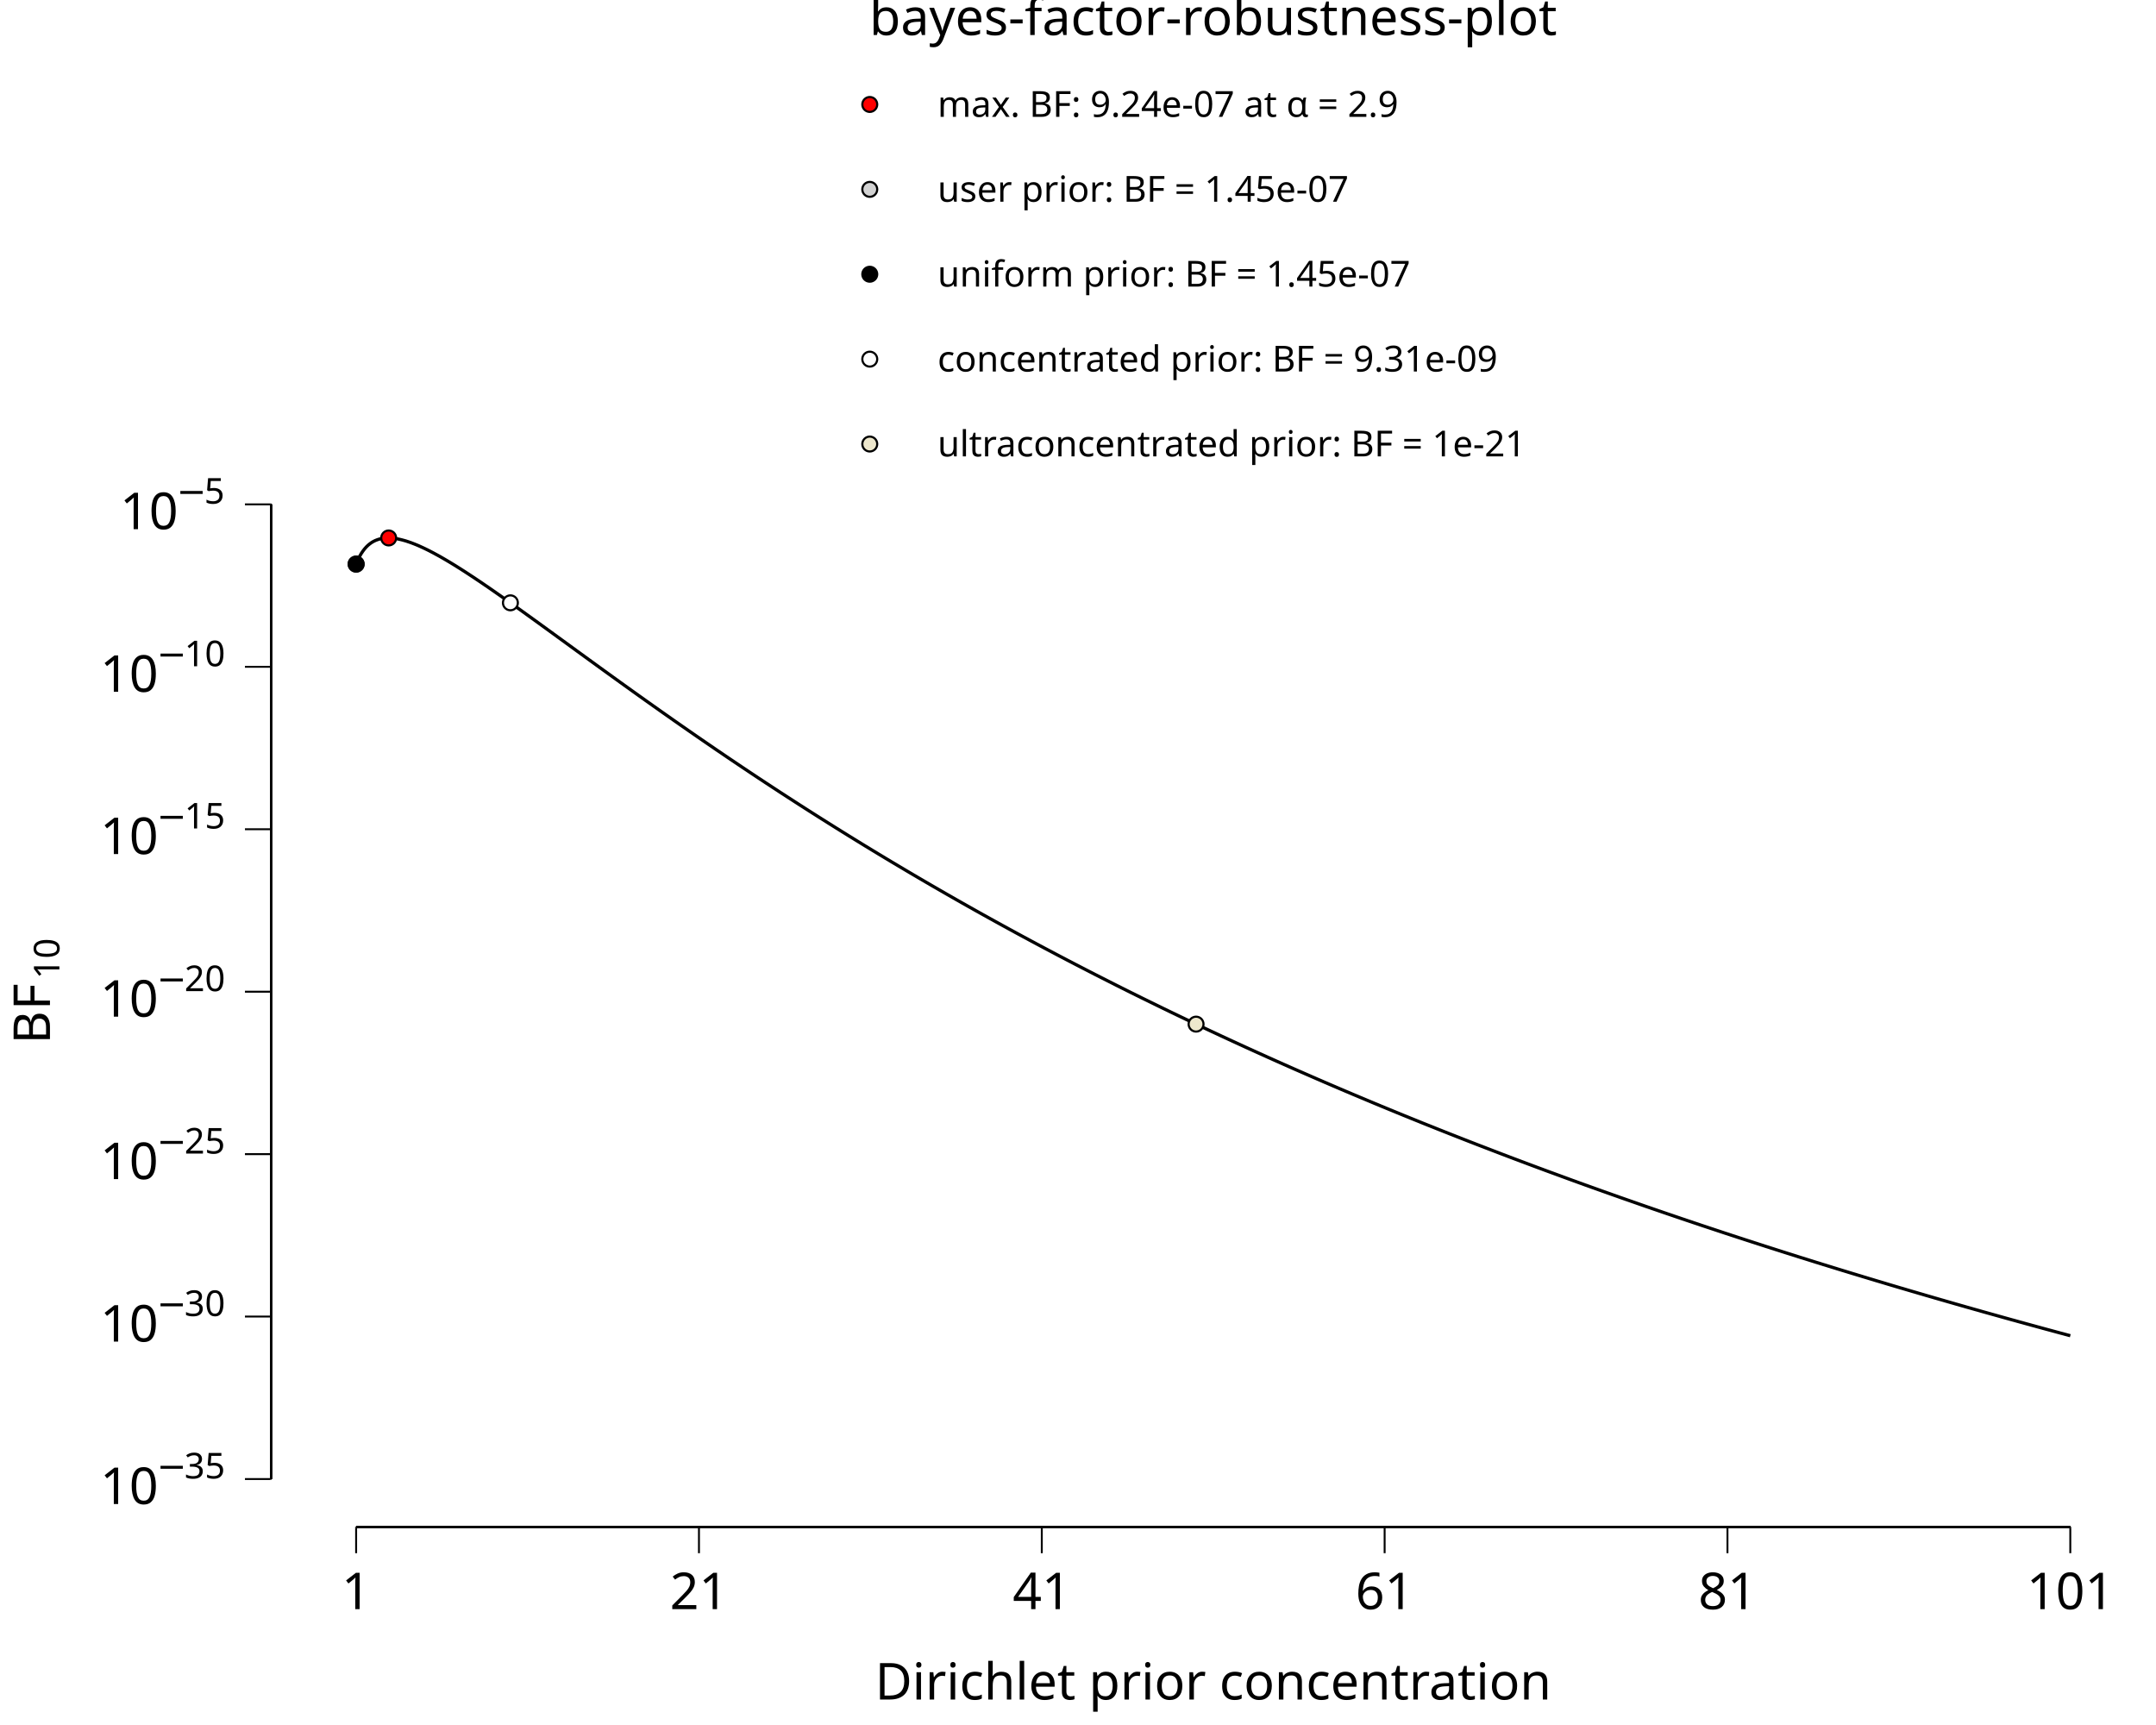
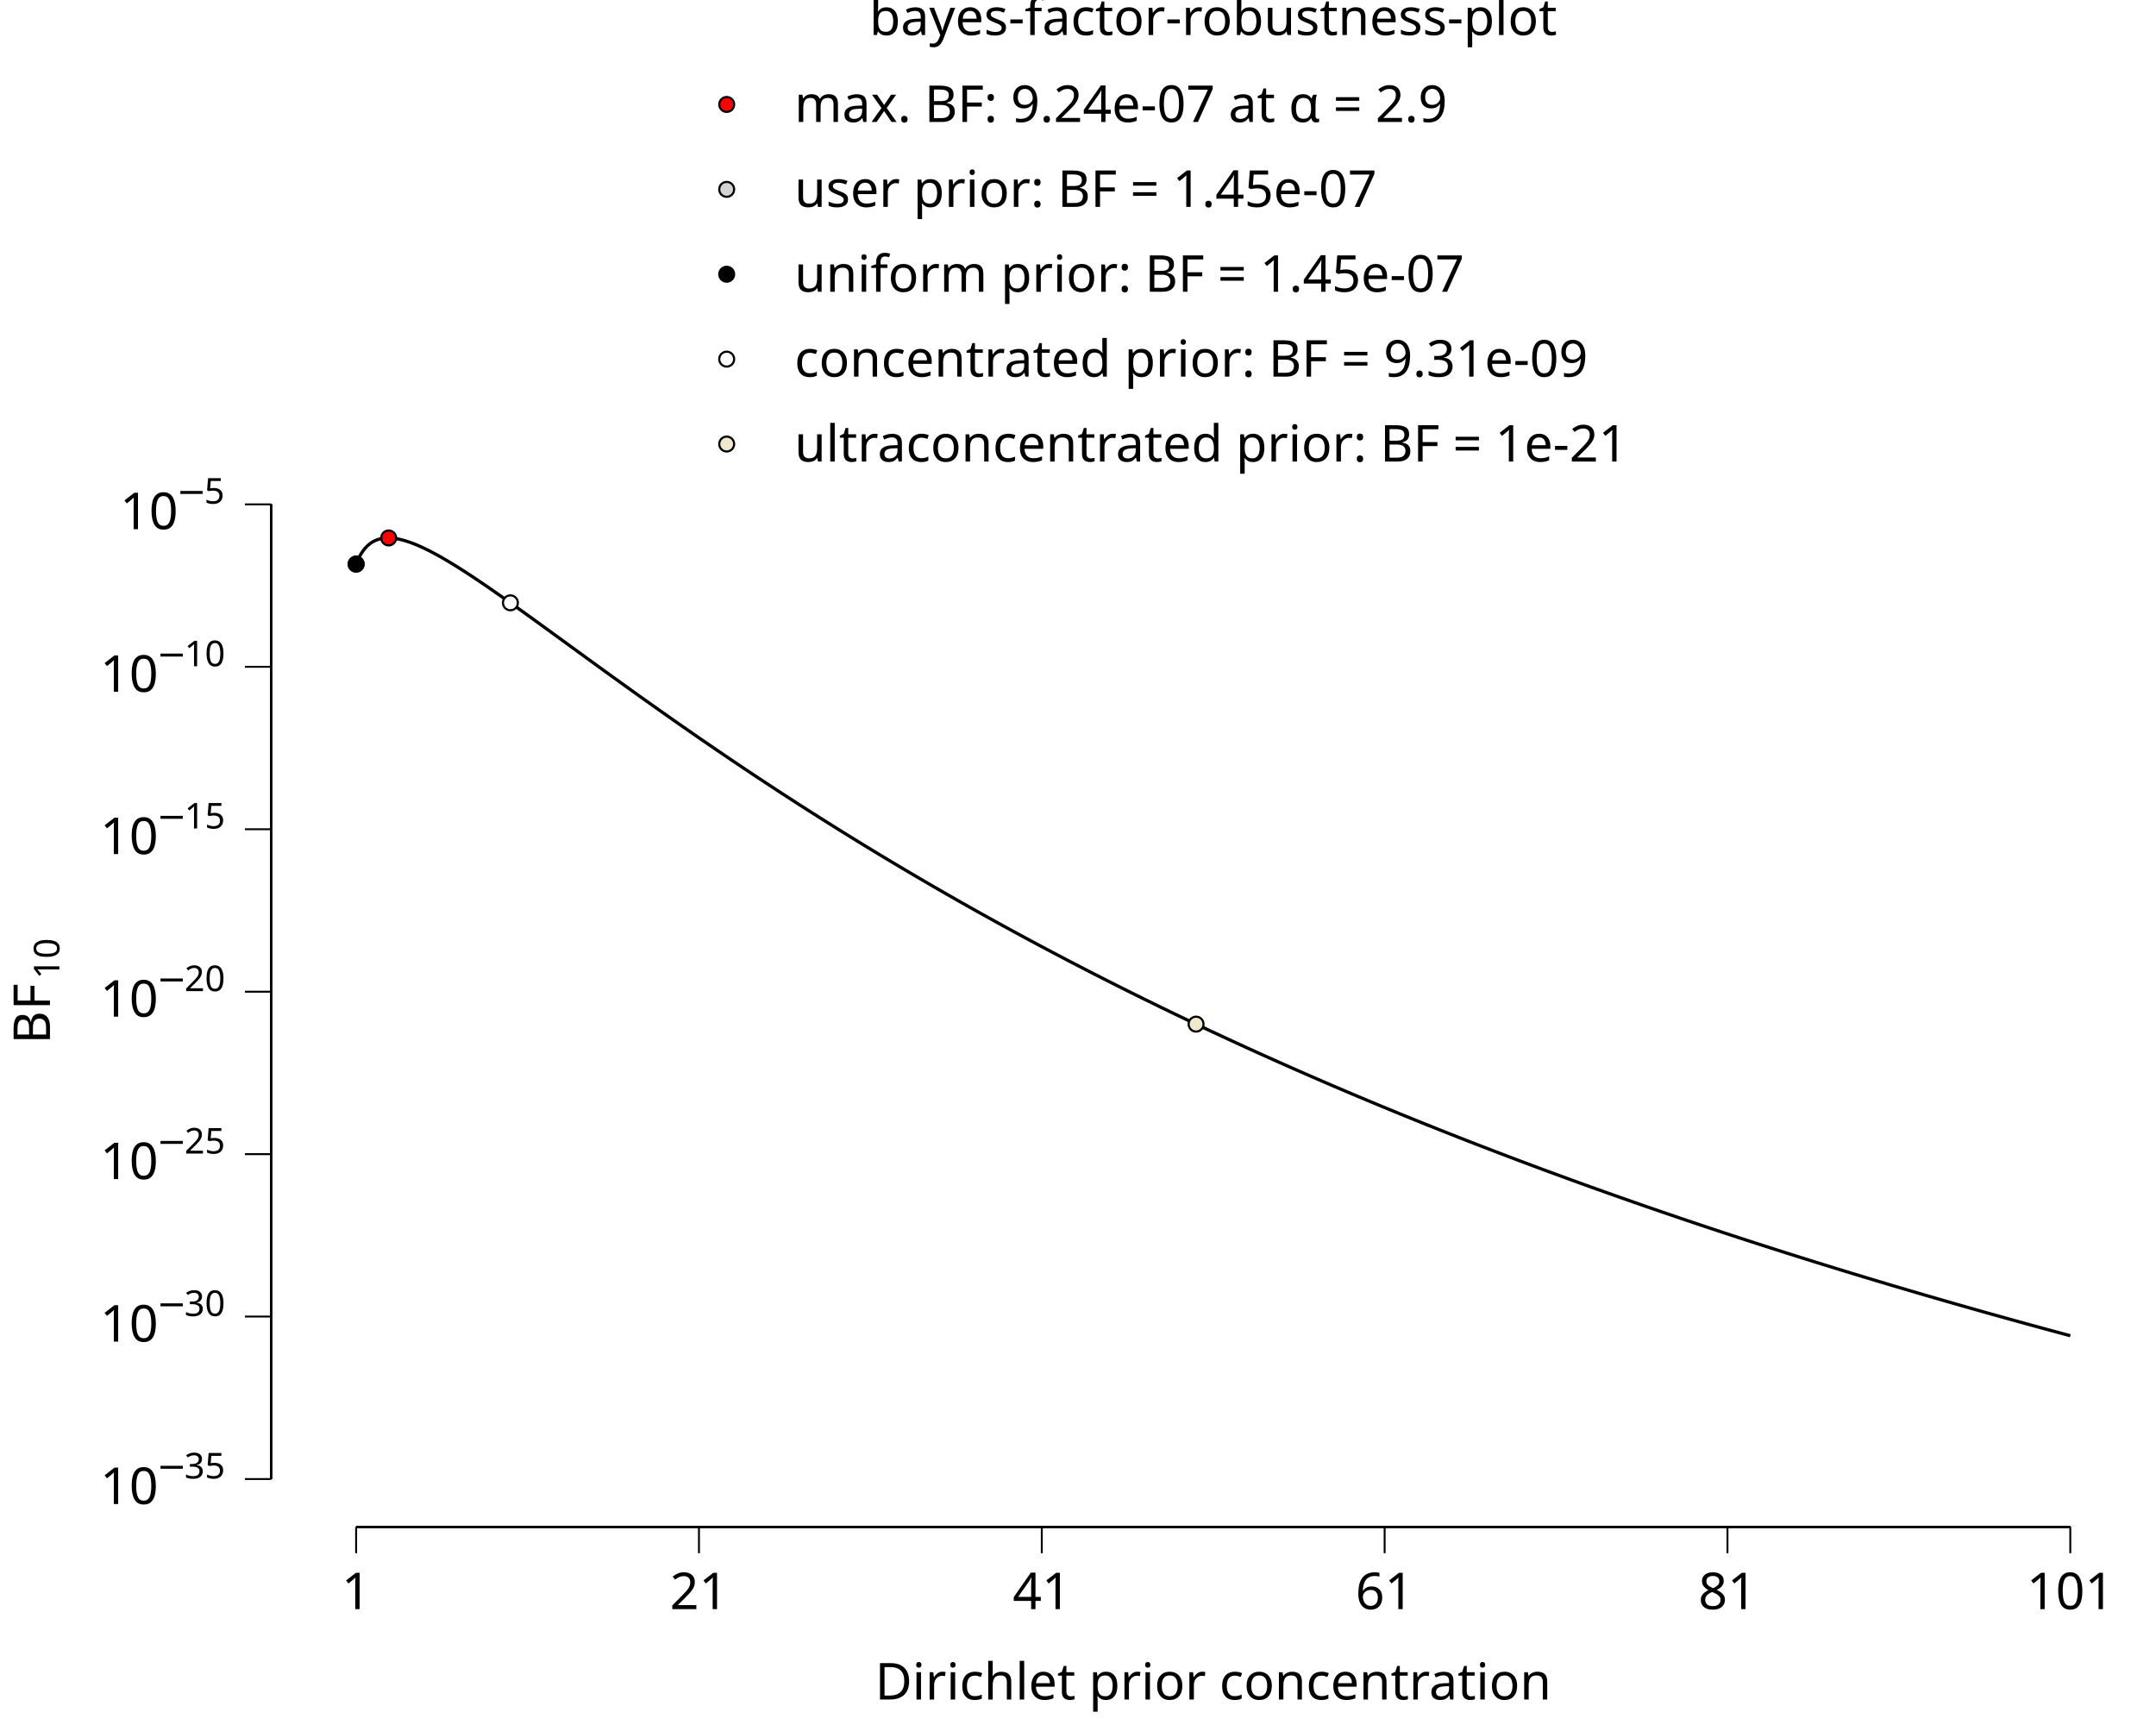
<svg xmlns="http://www.w3.org/2000/svg" class="svglite" data-engine-version="2.0" width="720.00pt" height="576.00pt" viewBox="0 0 720.00 576.00">
  <defs>
    <style type="text/css">
    .svglite line, .svglite polyline, .svglite polygon, .svglite path, .svglite rect, .svglite circle {
      fill: none;
      stroke: #000000;
      stroke-linecap: round;
      stroke-linejoin: round;
      stroke-miterlimit: 10.00;
    }
  </style>
  </defs>
  <rect width="100%" height="100%" style="stroke: none; fill: #FFFFFF;" />
  <defs>
    <clipPath id="cpMC4wMHw3MjAuMDB8MC4wMHw1NzYuMDA=">
      <rect x="0.00" y="0.00" width="720.00" height="576.00" />
    </clipPath>
  </defs>
  <g clip-path="url(#cpMC4wMHw3MjAuMDB8MC4wMHw1NzYuMDA=)">
    <rect x="-0" y="0.00" width="720.00" height="576.00" style="stroke-width: 10.67; stroke: none;" />
  </g>
  <defs>
    <clipPath id="cpOTAuMzB8NzIwLjAwfDE1Mi4xNHw1MTAuMTQ=">
      <rect x="90.30" y="152.14" width="629.70" height="358.00" />
    </clipPath>
  </defs>
  <g clip-path="url(#cpOTAuMzB8NzIwLjAwfDE1Mi4xNHw1MTAuMTQ=)">
    <rect x="90.30" y="152.14" width="629.70" height="358.00" style="stroke-width: 10.67; stroke: none;" />
    <line x1="118.93" y1="114.17" x2="691.38" y2="114.17" style="stroke-width: 0.53; stroke-linecap: butt;" />
    <line x1="118.93" y1="114.17" x2="691.38" y2="114.17" style="stroke-width: 0.53; stroke-linecap: butt;" />
    <line x1="118.93" y1="114.17" x2="691.38" y2="114.17" style="stroke-width: 0.53; stroke-linecap: butt;" />
    <line x1="118.93" y1="114.17" x2="691.38" y2="114.17" style="stroke-width: 0.53; stroke-linecap: butt;" />
    <line x1="118.93" y1="114.17" x2="691.38" y2="114.17" style="stroke-width: 0.53; stroke-linecap: butt;" />
    <polyline points="118.93,188.36 119.50,187.00 120.07,185.83 120.64,184.84 121.22,183.98 121.79,183.24 122.36,182.60 122.93,182.05 123.51,181.58 124.08,181.17 124.65,180.83 125.22,180.54 125.80,180.30 126.37,180.10 126.94,179.94 127.51,179.82 128.09,179.73 128.66,179.67 129.23,179.64 129.80,179.63 130.38,179.65 130.95,179.69 131.52,179.75 132.09,179.83 132.67,179.92 133.24,180.04 133.81,180.17 134.38,180.31 134.96,180.47 135.53,180.63 136.10,180.82 136.67,181.01 137.25,181.21 137.82,181.43 138.39,181.65 138.96,181.88 139.54,182.12 140.11,182.37 140.68,182.63 141.25,182.89 141.82,183.16 142.40,183.44 142.97,183.72 143.54,184.01 144.11,184.31 144.69,184.61 145.26,184.92 145.83,185.23 146.40,185.54 146.98,185.86 147.55,186.19 148.12,186.52 148.69,186.85 149.27,187.19 149.84,187.53 150.41,187.87 150.98,188.22 151.56,188.57 152.13,188.92 152.70,189.28 153.27,189.64 153.85,190.00 154.42,190.37 154.99,190.73 155.56,191.10 156.14,191.48 156.71,191.85 157.28,192.23 157.85,192.60 158.43,192.98 159.00,193.37 159.57,193.75 160.14,194.13 160.72,194.52 161.29,194.91 161.86,195.30 162.43,195.69 163.01,196.08 163.58,196.48 164.15,196.87 164.72,197.27 165.30,197.67 165.87,198.07 166.44,198.47 167.01,198.87 167.59,199.27 168.16,199.67 168.73,200.08 169.30,200.48 169.88,200.89 170.45,201.29 171.02,201.70 171.59,202.11 172.16,202.51 172.74,202.92 173.31,203.33 173.88,203.74 174.45,204.15 175.03,204.56 175.60,204.98 176.17,205.39 176.74,205.80 177.32,206.21 177.89,206.63 178.46,207.04 179.03,207.45 179.61,207.87 180.18,208.28 180.75,208.70 181.32,209.11 181.90,209.53 182.47,209.94 183.04,210.36 183.61,210.77 184.19,211.19 184.76,211.61 185.33,212.02 185.90,212.44 186.48,212.86 187.05,213.27 187.62,213.69 188.19,214.10 188.77,214.52 189.34,214.94 189.91,215.35 190.48,215.77 191.06,216.19 191.63,216.60 192.20,217.02 192.77,217.44 193.35,217.85 193.92,218.27 194.49,218.68 195.06,219.10 195.64,219.52 196.21,219.93 196.78,220.35 197.35,220.76 197.93,221.18 198.50,221.59 199.07,222.01 199.64,222.42 200.21,222.84 200.79,223.25 201.36,223.67 201.93,224.08 202.50,224.49 203.08,224.91 203.65,225.32 204.22,225.73 204.79,226.15 205.37,226.56 205.94,226.97 206.51,227.38 207.08,227.80 207.66,228.21 208.23,228.62 208.80,229.03 209.37,229.44 209.95,229.85 210.52,230.26 211.09,230.67 211.66,231.08 212.24,231.49 212.81,231.90 213.38,232.31 213.95,232.71 214.53,233.12 215.10,233.53 215.67,233.94 216.24,234.34 216.82,234.75 217.39,235.15 217.96,235.56 218.53,235.96 219.11,236.37 219.68,236.77 220.25,237.18 220.82,237.58 221.40,237.99 221.97,238.39 222.54,238.79 223.11,239.19 223.69,239.59 224.26,240.00 224.83,240.40 225.40,240.80 225.98,241.20 226.55,241.60 227.12,242.00 227.69,242.40 228.26,242.79 228.84,243.19 229.41,243.59 229.98,243.99 230.55,244.38 231.13,244.78 231.70,245.18 232.27,245.57 232.84,245.97 233.42,246.36 233.99,246.76 234.56,247.15 235.13,247.54 235.71,247.94 236.28,248.33 236.85,248.72 237.42,249.11 238.00,249.50 238.57,249.90 239.14,250.29 239.71,250.68 240.29,251.06 240.86,251.45 241.43,251.84 242.00,252.23 242.58,252.62 243.15,253.01 243.72,253.39 244.29,253.78 244.87,254.16 245.44,254.55 246.01,254.93 246.58,255.32 247.16,255.70 247.73,256.09 248.30,256.47 248.87,256.85 249.45,257.23 250.02,257.62 250.59,258.00 251.16,258.38 251.74,258.76 252.31,259.14 252.88,259.52 253.45,259.90 254.03,260.27 254.60,260.65 255.17,261.03 255.74,261.41 256.32,261.78 256.89,262.16 257.46,262.53 258.03,262.91 258.60,263.28 259.18,263.66 259.75,264.03 260.32,264.41 260.89,264.78 261.47,265.15 262.04,265.52 262.61,265.89 263.18,266.26 263.76,266.63 264.33,267.00 264.90,267.37 265.47,267.74 266.05,268.11 266.62,268.48 267.19,268.85 267.76,269.21 268.34,269.58 268.91,269.95 269.48,270.31 270.05,270.68 270.63,271.04 271.20,271.41 271.77,271.77 272.34,272.13 272.92,272.50 273.49,272.86 274.06,273.22 274.63,273.58 275.21,273.94 275.78,274.30 276.35,274.66 276.92,275.02 277.50,275.38 278.07,275.74 278.64,276.10 279.21,276.46 279.79,276.81 280.36,277.17 280.93,277.53 281.50,277.88 282.08,278.24 282.65,278.59 283.22,278.95 283.79,279.30 284.37,279.65 284.94,280.01 285.51,280.36 286.08,280.71 286.65,281.06 287.23,281.41 287.80,281.77 288.37,282.12 288.94,282.47 289.52,282.81 290.09,283.16 290.66,283.51 291.23,283.86 291.81,284.21 292.38,284.55 292.95,284.90 293.52,285.25 294.10,285.59 294.67,285.94 295.24,286.28 295.81,286.63 296.39,286.97 296.96,287.31 297.53,287.66 298.10,288.00 298.68,288.34 299.25,288.68 299.82,289.02 300.39,289.36 300.97,289.70 301.54,290.04 302.11,290.38 302.68,290.72 303.26,291.06 303.83,291.40 304.40,291.73 304.97,292.07 305.55,292.41 306.12,292.74 306.69,293.08 307.26,293.41 307.84,293.75 308.41,294.08 308.98,294.42 309.55,294.75 310.13,295.08 310.70,295.42 311.27,295.75 311.84,296.08 312.42,296.41 312.99,296.74 313.56,297.07 314.13,297.40 314.71,297.73 315.28,298.06 315.85,298.39 316.42,298.72 316.99,299.04 317.57,299.37 318.14,299.70 318.71,300.02 319.28,300.35 319.86,300.68 320.43,301.00 321.00,301.33 321.57,301.65 322.15,301.97 322.72,302.30 323.29,302.62 323.86,302.94 324.44,303.26 325.01,303.59 325.58,303.91 326.15,304.23 326.73,304.55 327.30,304.87 327.87,305.19 328.44,305.51 329.02,305.82 329.59,306.14 330.16,306.46 330.73,306.78 331.31,307.09 331.88,307.41 332.45,307.73 333.02,308.04 333.60,308.36 334.17,308.67 334.74,308.99 335.31,309.30 335.89,309.61 336.46,309.93 337.03,310.24 337.60,310.55 338.18,310.86 338.75,311.18 339.32,311.49 339.89,311.80 340.47,312.11 341.04,312.42 341.61,312.73 342.18,313.03 342.76,313.34 343.33,313.65 343.90,313.96 344.47,314.27 345.04,314.57 345.62,314.88 346.19,315.19 346.76,315.49 347.33,315.80 347.91,316.10 348.48,316.41 349.05,316.71 349.62,317.01 350.20,317.32 350.77,317.62 351.34,317.92 351.91,318.22 352.49,318.53 353.06,318.83 353.63,319.13 354.20,319.43 354.78,319.73 355.35,320.03 355.92,320.33 356.49,320.63 357.07,320.93 357.64,321.22 358.21,321.52 358.78,321.82 359.36,322.12 359.93,322.41 360.50,322.71 361.07,323.00 361.65,323.30 362.22,323.59 362.79,323.89 363.36,324.18 363.94,324.48 364.51,324.77 365.08,325.06 365.65,325.36 366.23,325.65 366.80,325.94 367.37,326.23 367.94,326.52 368.52,326.81 369.09,327.10 369.66,327.39 370.23,327.68 370.81,327.97 371.38,328.26 371.95,328.55 372.52,328.84 373.09,329.13 373.67,329.41 374.24,329.70 374.81,329.99 375.38,330.27 375.96,330.56 376.53,330.85 377.10,331.13 377.67,331.42 378.25,331.70 378.82,331.98 379.39,332.27 379.96,332.55 380.54,332.83 381.11,333.12 381.68,333.40 382.25,333.68 382.83,333.96 383.40,334.24 383.97,334.52 384.54,334.80 385.12,335.08 385.69,335.36 386.26,335.64 386.83,335.92 387.41,336.20 387.98,336.48 388.55,336.76 389.12,337.03 389.70,337.31 390.27,337.59 390.84,337.87 391.41,338.14 391.99,338.42 392.56,338.69 393.13,338.97 393.70,339.24 394.28,339.52 394.85,339.79 395.42,340.06 395.99,340.34 396.57,340.61 397.14,340.88 397.71,341.16 398.28,341.43 398.86,341.70 399.43,341.97 400.00,342.24 400.57,342.51 401.15,342.78 401.72,343.05 402.29,343.32 402.86,343.59 403.43,343.86 404.01,344.13 404.58,344.40 405.15,344.66 405.72,344.93 406.30,345.20 406.87,345.46 407.44,345.73 408.01,346.00 408.59,346.26 409.16,346.53 409.73,346.79 410.30,347.06 410.88,347.32 411.45,347.59 412.02,347.85 412.59,348.11 413.17,348.38 413.74,348.64 414.31,348.90 414.88,349.16 415.46,349.43 416.03,349.69 416.60,349.95 417.17,350.21 417.75,350.47 418.32,350.73 418.89,350.99 419.46,351.25 420.04,351.51 420.61,351.77 421.18,352.02 421.75,352.28 422.33,352.54 422.90,352.80 423.47,353.06 424.04,353.31 424.62,353.57 425.19,353.83 425.76,354.08 426.33,354.34 426.91,354.59 427.48,354.85 428.05,355.10 428.62,355.36 429.20,355.61 429.77,355.86 430.34,356.12 430.91,356.37 431.48,356.62 432.06,356.88 432.63,357.13 433.20,357.38 433.77,357.63 434.35,357.88 434.92,358.13 435.49,358.38 436.06,358.63 436.64,358.88 437.21,359.13 437.78,359.38 438.35,359.63 438.93,359.88 439.50,360.13 440.07,360.38 440.64,360.62 441.22,360.87 441.79,361.12 442.36,361.37 442.93,361.61 443.51,361.86 444.08,362.11 444.65,362.35 445.22,362.60 445.80,362.84 446.37,363.09 446.94,363.33 447.51,363.58 448.09,363.82 448.66,364.06 449.23,364.31 449.80,364.55 450.38,364.79 450.95,365.03 451.52,365.28 452.09,365.52 452.67,365.76 453.24,366.00 453.81,366.24 454.38,366.48 454.96,366.72 455.53,366.96 456.10,367.20 456.67,367.44 457.25,367.68 457.82,367.92 458.39,368.16 458.96,368.40 459.54,368.64 460.11,368.87 460.68,369.11 461.25,369.35 461.82,369.58 462.40,369.82 462.97,370.06 463.54,370.29 464.11,370.53 464.69,370.76 465.26,371.00 465.83,371.23 466.40,371.47 466.98,371.70 467.55,371.94 468.12,372.17 468.69,372.41 469.27,372.64 469.84,372.87 470.41,373.10 470.98,373.34 471.56,373.57 472.13,373.80 472.70,374.03 473.27,374.26 473.85,374.49 474.42,374.73 474.99,374.96 475.56,375.19 476.14,375.42 476.71,375.65 477.28,375.87 477.85,376.10 478.43,376.33 479.00,376.56 479.57,376.79 480.14,377.02 480.72,377.25 481.29,377.47 481.86,377.70 482.43,377.93 483.01,378.15 483.58,378.38 484.15,378.61 484.72,378.83 485.30,379.06 485.87,379.28 486.44,379.51 487.01,379.73 487.59,379.96 488.16,380.18 488.73,380.41 489.30,380.63 489.87,380.85 490.45,381.08 491.02,381.30 491.59,381.52 492.16,381.74 492.74,381.97 493.31,382.19 493.88,382.41 494.45,382.63 495.03,382.85 495.60,383.07 496.17,383.29 496.74,383.51 497.32,383.73 497.89,383.95 498.46,384.17 499.03,384.39 499.61,384.61 500.18,384.83 500.75,385.05 501.32,385.27 501.90,385.49 502.47,385.70 503.04,385.92 503.61,386.14 504.19,386.36 504.76,386.57 505.33,386.79 505.90,387.01 506.48,387.22 507.05,387.44 507.62,387.65 508.19,387.87 508.77,388.08 509.34,388.30 509.91,388.51 510.48,388.73 511.06,388.94 511.63,389.16 512.20,389.37 512.77,389.58 513.35,389.80 513.92,390.01 514.49,390.22 515.06,390.43 515.64,390.65 516.21,390.86 516.78,391.07 517.35,391.28 517.92,391.49 518.50,391.70 519.07,391.91 519.64,392.12 520.21,392.33 520.79,392.54 521.36,392.75 521.93,392.96 522.50,393.17 523.08,393.38 523.65,393.59 524.22,393.80 524.79,394.01 525.37,394.22 525.94,394.42 526.51,394.63 527.08,394.84 527.66,395.05 528.23,395.25 528.80,395.46 529.37,395.67 529.95,395.87 530.52,396.08 531.09,396.28 531.66,396.49 532.24,396.69 532.81,396.90 533.38,397.10 533.95,397.31 534.53,397.51 535.10,397.72 535.67,397.92 536.24,398.12 536.82,398.33 537.39,398.53 537.96,398.73 538.53,398.94 539.11,399.14 539.68,399.34 540.25,399.54 540.82,399.75 541.40,399.95 541.97,400.15 542.54,400.35 543.11,400.55 543.69,400.75 544.26,400.95 544.83,401.15 545.40,401.35 545.98,401.55 546.55,401.75 547.12,401.95 547.69,402.15 548.26,402.35 548.84,402.55 549.41,402.75 549.98,402.95 550.55,403.14 551.13,403.34 551.70,403.54 552.27,403.74 552.84,403.93 553.42,404.13 553.99,404.33 554.56,404.52 555.13,404.72 555.71,404.92 556.28,405.11 556.85,405.31 557.42,405.50 558.00,405.70 558.57,405.89 559.14,406.09 559.71,406.28 560.29,406.48 560.86,406.67 561.43,406.87 562.00,407.06 562.58,407.25 563.15,407.45 563.72,407.64 564.29,407.83 564.87,408.02 565.44,408.22 566.01,408.41 566.58,408.60 567.16,408.79 567.73,408.99 568.30,409.18 568.87,409.37 569.45,409.56 570.02,409.75 570.59,409.94 571.16,410.13 571.74,410.32 572.31,410.51 572.88,410.70 573.45,410.89 574.03,411.08 574.60,411.27 575.17,411.46 575.74,411.65 576.31,411.84 576.89,412.02 577.46,412.21 578.03,412.40 578.60,412.59 579.18,412.77 579.75,412.96 580.32,413.15 580.89,413.34 581.47,413.52 582.04,413.71 582.61,413.90 583.18,414.08 583.76,414.27 584.33,414.45 584.90,414.64 585.47,414.82 586.05,415.01 586.62,415.19 587.19,415.38 587.76,415.56 588.34,415.75 588.91,415.93 589.48,416.12 590.05,416.30 590.63,416.48 591.20,416.67 591.77,416.85 592.34,417.03 592.92,417.22 593.49,417.40 594.06,417.58 594.63,417.76 595.21,417.95 595.78,418.13 596.35,418.31 596.92,418.49 597.50,418.67 598.07,418.85 598.64,419.03 599.21,419.21 599.79,419.39 600.36,419.58 600.93,419.76 601.50,419.94 602.08,420.11 602.65,420.29 603.22,420.47 603.79,420.65 604.36,420.83 604.94,421.01 605.51,421.19 606.08,421.37 606.65,421.55 607.23,421.72 607.80,421.90 608.37,422.08 608.94,422.26 609.52,422.43 610.09,422.61 610.66,422.79 611.23,422.96 611.81,423.14 612.38,423.32 612.95,423.49 613.52,423.67 614.10,423.85 614.67,424.02 615.24,424.20 615.81,424.37 616.39,424.55 616.96,424.72 617.53,424.90 618.10,425.07 618.68,425.25 619.25,425.42 619.82,425.59 620.39,425.77 620.97,425.94 621.54,426.11 622.11,426.29 622.68,426.46 623.26,426.63 623.83,426.81 624.40,426.98 624.97,427.15 625.55,427.32 626.12,427.50 626.69,427.67 627.26,427.84 627.84,428.01 628.41,428.18 628.98,428.35 629.55,428.52 630.13,428.70 630.70,428.87 631.27,429.04 631.84,429.21 632.42,429.38 632.99,429.55 633.56,429.72 634.13,429.89 634.70,430.06 635.28,430.22 635.85,430.39 636.42,430.56 636.99,430.73 637.57,430.90 638.14,431.07 638.71,431.24 639.28,431.40 639.86,431.57 640.43,431.74 641.00,431.91 641.57,432.07 642.15,432.24 642.72,432.41 643.29,432.58 643.86,432.74 644.44,432.91 645.01,433.07 645.58,433.24 646.15,433.41 646.73,433.57 647.30,433.74 647.87,433.90 648.44,434.07 649.02,434.23 649.59,434.40 650.16,434.56 650.73,434.73 651.31,434.89 651.88,435.06 652.45,435.22 653.02,435.39 653.60,435.55 654.17,435.71 654.74,435.88 655.31,436.04 655.89,436.20 656.46,436.37 657.03,436.53 657.60,436.69 658.18,436.85 658.75,437.02 659.32,437.18 659.89,437.34 660.47,437.50 661.04,437.66 661.61,437.83 662.18,437.99 662.75,438.15 663.33,438.31 663.90,438.47 664.47,438.63 665.04,438.79 665.62,438.95 666.19,439.11 666.76,439.27 667.33,439.43 667.91,439.59 668.48,439.75 669.05,439.91 669.62,440.07 670.20,440.23 670.77,440.39 671.34,440.55 671.91,440.71 672.49,440.86 673.06,441.02 673.63,441.18 674.20,441.34 674.78,441.50 675.35,441.65 675.92,441.81 676.49,441.97 677.07,442.13 677.64,442.28 678.21,442.44 678.78,442.60 679.36,442.75 679.93,442.91 680.50,443.07 681.07,443.22 681.65,443.38 682.22,443.54 682.79,443.69 683.36,443.85 683.94,444.00 684.51,444.16 685.08,444.31 685.65,444.47 686.23,444.62 686.80,444.78 687.37,444.93 687.94,445.09 688.52,445.24 689.09,445.39 689.66,445.55 690.23,445.70 690.81,445.86 691.38,446.01 " style="stroke-width: 1.07; stroke-linecap: butt;" />
    <circle cx="129.80" cy="179.63" r="2.49" style="stroke-width: 0.71; fill: #FF0000;" />
    <circle cx="118.93" cy="188.36" r="2.49" style="stroke-width: 0.71; fill: #D3D3D3;" />
    <circle cx="118.93" cy="188.36" r="2.49" style="stroke-width: 0.71; fill: #000000;" />
    <circle cx="170.45" cy="201.29" r="2.49" style="stroke-width: 0.71; fill: #FFFFFF;" />
    <circle cx="399.43" cy="341.97" r="2.49" style="stroke-width: 0.71; fill: #EEE8CD;" />
    <line x1="90.30" y1="493.87" x2="90.30" y2="168.41" style="stroke-width: 1.07; stroke-linecap: butt;" />
    <line x1="90.30" y1="493.87" x2="90.30" y2="168.41" style="stroke-width: 1.07; stroke-linecap: butt;" />
    <line x1="90.30" y1="493.87" x2="90.30" y2="168.41" style="stroke-width: 1.07; stroke-linecap: butt;" />
    <line x1="90.30" y1="493.87" x2="90.30" y2="168.41" style="stroke-width: 1.07; stroke-linecap: butt;" />
    <line x1="90.30" y1="493.87" x2="90.30" y2="168.41" style="stroke-width: 1.07; stroke-linecap: butt;" />
    <line x1="118.93" y1="510.14" x2="691.38" y2="510.14" style="stroke-width: 1.07; stroke-linecap: butt;" />
    <line x1="118.93" y1="510.14" x2="691.38" y2="510.14" style="stroke-width: 1.07; stroke-linecap: butt;" />
    <line x1="118.93" y1="510.14" x2="691.38" y2="510.14" style="stroke-width: 1.07; stroke-linecap: butt;" />
    <line x1="118.93" y1="510.14" x2="691.38" y2="510.14" style="stroke-width: 1.07; stroke-linecap: butt;" />
    <line x1="118.93" y1="510.14" x2="691.38" y2="510.14" style="stroke-width: 1.07; stroke-linecap: butt;" />
    <line x1="118.61" y1="510.14" x2="691.70" y2="510.14" style="stroke-width: 0.64; stroke-linecap: butt;" />
    <line x1="90.30" y1="494.19" x2="90.30" y2="168.09" style="stroke-width: 0.64; stroke-linecap: butt;" />
    <rect x="90.30" y="152.14" width="629.70" height="358.00" style="stroke-width: 0.00; stroke: none;" />
  </g>
  <g clip-path="url(#cpMC4wMHw3MjAuMDB8MC4wMHw1NzYuMDA=)">
    <polyline points="90.30,510.14 90.30,152.14 " style="stroke-width: 0.00; stroke: none; stroke-linecap: butt;" />
    <text x="33.43" y="502.21" style="font-size: 17.00px; font-family: sans;" textLength="18.91px" lengthAdjust="spacingAndGlyphs">10</text>
    <text x="52.34" y="493.67" style="font-size: 11.90px; font-family: sans;" textLength="9.25px" lengthAdjust="spacingAndGlyphs">−</text>
    <text x="61.59" y="493.67" style="font-size: 11.90px; font-family: sans;" textLength="13.24px" lengthAdjust="spacingAndGlyphs">35</text>
    <text x="33.43" y="447.97" style="font-size: 17.00px; font-family: sans;" textLength="18.91px" lengthAdjust="spacingAndGlyphs">10</text>
    <text x="52.34" y="439.43" style="font-size: 11.90px; font-family: sans;" textLength="9.25px" lengthAdjust="spacingAndGlyphs">−</text>
    <text x="61.59" y="439.43" style="font-size: 11.90px; font-family: sans;" textLength="13.24px" lengthAdjust="spacingAndGlyphs">30</text>
    <text x="33.43" y="393.72" style="font-size: 17.00px; font-family: sans;" textLength="18.91px" lengthAdjust="spacingAndGlyphs">10</text>
    <text x="52.34" y="385.19" style="font-size: 11.90px; font-family: sans;" textLength="9.25px" lengthAdjust="spacingAndGlyphs">−</text>
    <text x="61.59" y="385.19" style="font-size: 11.90px; font-family: sans;" textLength="13.24px" lengthAdjust="spacingAndGlyphs">25</text>
    <text x="33.43" y="339.48" style="font-size: 17.00px; font-family: sans;" textLength="18.91px" lengthAdjust="spacingAndGlyphs">10</text>
    <text x="52.34" y="330.95" style="font-size: 11.90px; font-family: sans;" textLength="9.25px" lengthAdjust="spacingAndGlyphs">−</text>
    <text x="61.59" y="330.95" style="font-size: 11.90px; font-family: sans;" textLength="13.24px" lengthAdjust="spacingAndGlyphs">20</text>
    <text x="33.43" y="285.18" style="font-size: 17.00px; font-family: sans;" textLength="18.91px" lengthAdjust="spacingAndGlyphs">10</text>
    <text x="52.34" y="276.64" style="font-size: 11.90px; font-family: sans;" textLength="9.25px" lengthAdjust="spacingAndGlyphs">−</text>
    <text x="61.59" y="276.64" style="font-size: 11.90px; font-family: sans;" textLength="13.24px" lengthAdjust="spacingAndGlyphs">15</text>
    <text x="33.43" y="231.00" style="font-size: 17.00px; font-family: sans;" textLength="18.91px" lengthAdjust="spacingAndGlyphs">10</text>
    <text x="52.34" y="222.46" style="font-size: 11.90px; font-family: sans;" textLength="9.25px" lengthAdjust="spacingAndGlyphs">−</text>
    <text x="61.59" y="222.46" style="font-size: 11.90px; font-family: sans;" textLength="13.24px" lengthAdjust="spacingAndGlyphs">10</text>
    <text x="40.05" y="176.69" style="font-size: 17.00px; font-family: sans;" textLength="18.91px" lengthAdjust="spacingAndGlyphs">10</text>
    <text x="58.96" y="168.16" style="font-size: 11.90px; font-family: sans;" textLength="9.25px" lengthAdjust="spacingAndGlyphs">−</text>
    <text x="68.21" y="168.16" style="font-size: 11.90px; font-family: sans;" textLength="6.62px" lengthAdjust="spacingAndGlyphs">5</text>
    <polyline points="81.80,493.87 90.30,493.87 " style="stroke-width: 0.64; stroke-linecap: butt;" />
    <polyline points="81.80,439.62 90.30,439.62 " style="stroke-width: 0.64; stroke-linecap: butt;" />
    <polyline points="81.80,385.38 90.30,385.38 " style="stroke-width: 0.64; stroke-linecap: butt;" />
    <polyline points="81.80,331.14 90.30,331.14 " style="stroke-width: 0.64; stroke-linecap: butt;" />
    <polyline points="81.80,276.90 90.30,276.90 " style="stroke-width: 0.64; stroke-linecap: butt;" />
    <polyline points="81.80,222.65 90.30,222.65 " style="stroke-width: 0.64; stroke-linecap: butt;" />
    <polyline points="81.80,168.41 90.30,168.41 " style="stroke-width: 0.64; stroke-linecap: butt;" />
    <polyline points="90.30,510.14 720.00,510.14 " style="stroke-width: 0.00; stroke: none; stroke-linecap: butt;" />
    <polyline points="118.93,518.64 118.93,510.14 " style="stroke-width: 0.64; stroke-linecap: butt;" />
    <polyline points="233.42,518.64 233.42,510.14 " style="stroke-width: 0.64; stroke-linecap: butt;" />
    <polyline points="347.91,518.64 347.91,510.14 " style="stroke-width: 0.64; stroke-linecap: butt;" />
    <polyline points="462.40,518.64 462.40,510.14 " style="stroke-width: 0.64; stroke-linecap: butt;" />
    <polyline points="576.89,518.64 576.89,510.14 " style="stroke-width: 0.64; stroke-linecap: butt;" />
    <polyline points="691.38,518.64 691.38,510.14 " style="stroke-width: 0.64; stroke-linecap: butt;" />
    <text x="118.93" y="537.32" text-anchor="middle" style="font-size: 17.00px; font-family: sans;" textLength="9.46px" lengthAdjust="spacingAndGlyphs">1</text>
    <text x="233.42" y="537.32" text-anchor="middle" style="font-size: 17.00px; font-family: sans;" textLength="18.91px" lengthAdjust="spacingAndGlyphs">21</text>
    <text x="347.91" y="537.32" text-anchor="middle" style="font-size: 17.00px; font-family: sans;" textLength="18.91px" lengthAdjust="spacingAndGlyphs">41</text>
    <text x="462.40" y="537.32" text-anchor="middle" style="font-size: 17.00px; font-family: sans;" textLength="18.91px" lengthAdjust="spacingAndGlyphs">61</text>
    <text x="576.89" y="537.32" text-anchor="middle" style="font-size: 17.00px; font-family: sans;" textLength="18.91px" lengthAdjust="spacingAndGlyphs">81</text>
    <text x="691.38" y="537.32" text-anchor="middle" style="font-size: 17.00px; font-family: sans;" textLength="28.37px" lengthAdjust="spacingAndGlyphs">101</text>
    <text x="405.15" y="567.49" text-anchor="middle" style="font-size: 17.00px; font-family: sans;" textLength="206.94px" lengthAdjust="spacingAndGlyphs">Dirichlet prior concentration</text>
    <text transform="translate(16.68,348.62) rotate(-90)" style="font-size: 17.00px; font-family: sans;" textLength="11.34px" lengthAdjust="spacingAndGlyphs">B</text>
    <text transform="translate(16.68,337.28) rotate(-90)" style="font-size: 17.00px; font-family: sans;" textLength="10.38px" lengthAdjust="spacingAndGlyphs">F</text>
    <text transform="translate(19.83,326.90) rotate(-90)" style="font-size: 11.90px; font-family: sans;" textLength="13.24px" lengthAdjust="spacingAndGlyphs">10</text>
-     <rect x="267.82" y="20.71" width="274.66" height="120.47" style="stroke-width: 0.75; stroke: none;" />
-     <rect x="267.82" y="20.71" width="274.66" height="120.47" style="stroke-width: 10.67; stroke: none;" />
-     <rect x="276.29" y="20.71" width="28.35" height="28.35" style="stroke-width: 10.67; stroke: none;" />
-     <circle cx="290.46" cy="34.88" r="2.49" style="stroke-width: 0.71; fill: #FF0000;" />
-     <rect x="276.29" y="49.05" width="28.35" height="28.35" style="stroke-width: 10.67; stroke: none;" />
-     <circle cx="290.46" cy="63.23" r="2.49" style="stroke-width: 0.71; fill: #D3D3D3;" />
-     <rect x="276.29" y="77.40" width="28.35" height="28.35" style="stroke-width: 10.67; stroke: none;" />
-     <circle cx="290.46" cy="91.57" r="2.49" style="stroke-width: 0.71; fill: #000000;" />
-     <rect x="276.29" y="105.75" width="28.35" height="28.35" style="stroke-width: 10.67; stroke: none;" />
-     <circle cx="290.46" cy="119.92" r="2.49" style="stroke-width: 0.71; fill: #FFFFFF;" />
-     <rect x="276.29" y="134.09" width="28.35" height="28.35" style="stroke-width: 10.67; stroke: none;" />
-     <circle cx="290.46" cy="148.27" r="2.49" style="stroke-width: 0.71; fill: #EEE8CD;" />
-     <text x="313.10" y="39.01" style="font-size: 12.00px; font-family: sans;" textLength="229.38px" lengthAdjust="spacingAndGlyphs">max. BF:                        9.24e-07 at α = 2.9</text>
-     <text x="313.10" y="67.36" style="font-size: 12.00px; font-family: sans;" textLength="203.75px" lengthAdjust="spacingAndGlyphs">user prior:                      BF = 1.45e-07</text>
-     <text x="313.10" y="95.70" style="font-size: 12.00px; font-family: sans;" textLength="203.75px" lengthAdjust="spacingAndGlyphs">uniform prior:                 BF = 1.45e-07</text>
-     <text x="313.10" y="124.05" style="font-size: 12.00px; font-family: sans;" textLength="203.13px" lengthAdjust="spacingAndGlyphs">concentrated prior:        BF = 9.31e-09</text>
-     <text x="313.10" y="152.40" style="font-size: 12.00px; font-family: sans;" textLength="186.45px" lengthAdjust="spacingAndGlyphs">ultraconcentrated prior: BF = 1e-21</text>
+     <rect x="220.03" y="20.71" width="370.23" height="120.47" style="stroke-width: 0.75; stroke: none;" />
+     <rect x="220.03" y="20.71" width="370.23" height="120.47" style="stroke-width: 10.67; stroke: none;" />
+     <rect x="228.50" y="20.71" width="28.35" height="28.35" style="stroke-width: 10.67; stroke: none;" />
+     <circle cx="242.68" cy="34.88" r="2.49" style="stroke-width: 0.71; fill: #FF0000;" />
+     <rect x="228.50" y="49.05" width="28.35" height="28.35" style="stroke-width: 10.67; stroke: none;" />
+     <circle cx="242.68" cy="63.23" r="2.49" style="stroke-width: 0.71; fill: #D3D3D3;" />
+     <rect x="228.50" y="77.40" width="28.35" height="28.35" style="stroke-width: 10.67; stroke: none;" />
+     <circle cx="242.68" cy="91.57" r="2.49" style="stroke-width: 0.71; fill: #000000;" />
+     <rect x="228.50" y="105.75" width="28.35" height="28.35" style="stroke-width: 10.67; stroke: none;" />
+     <circle cx="242.68" cy="119.92" r="2.49" style="stroke-width: 0.71; fill: #FFFFFF;" />
+     <rect x="228.50" y="134.09" width="28.35" height="28.35" style="stroke-width: 10.67; stroke: none;" />
+     <circle cx="242.68" cy="148.27" r="2.49" style="stroke-width: 0.71; fill: #EEE8CD;" />
+     <text x="265.32" y="40.73" style="font-size: 17.00px; font-family: sans;" textLength="324.95px" lengthAdjust="spacingAndGlyphs">max. BF:                        9.24e-07 at α = 2.9</text>
+     <text x="265.32" y="69.08" style="font-size: 17.00px; font-family: sans;" textLength="288.65px" lengthAdjust="spacingAndGlyphs">user prior:                      BF = 1.45e-07</text>
+     <text x="265.32" y="97.42" style="font-size: 17.00px; font-family: sans;" textLength="288.65px" lengthAdjust="spacingAndGlyphs">uniform prior:                 BF = 1.45e-07</text>
+     <text x="265.32" y="125.77" style="font-size: 17.00px; font-family: sans;" textLength="287.76px" lengthAdjust="spacingAndGlyphs">concentrated prior:        BF = 9.31e-09</text>
+     <text x="265.32" y="154.12" style="font-size: 17.00px; font-family: sans;" textLength="264.14px" lengthAdjust="spacingAndGlyphs">ultraconcentrated prior: BF = 1e-21</text>
    <text x="405.15" y="11.70" text-anchor="middle" style="font-size: 17.00px; font-family: sans;" textLength="215.47px" lengthAdjust="spacingAndGlyphs">bayes-factor-robustness-plot</text>
  </g>
</svg>
